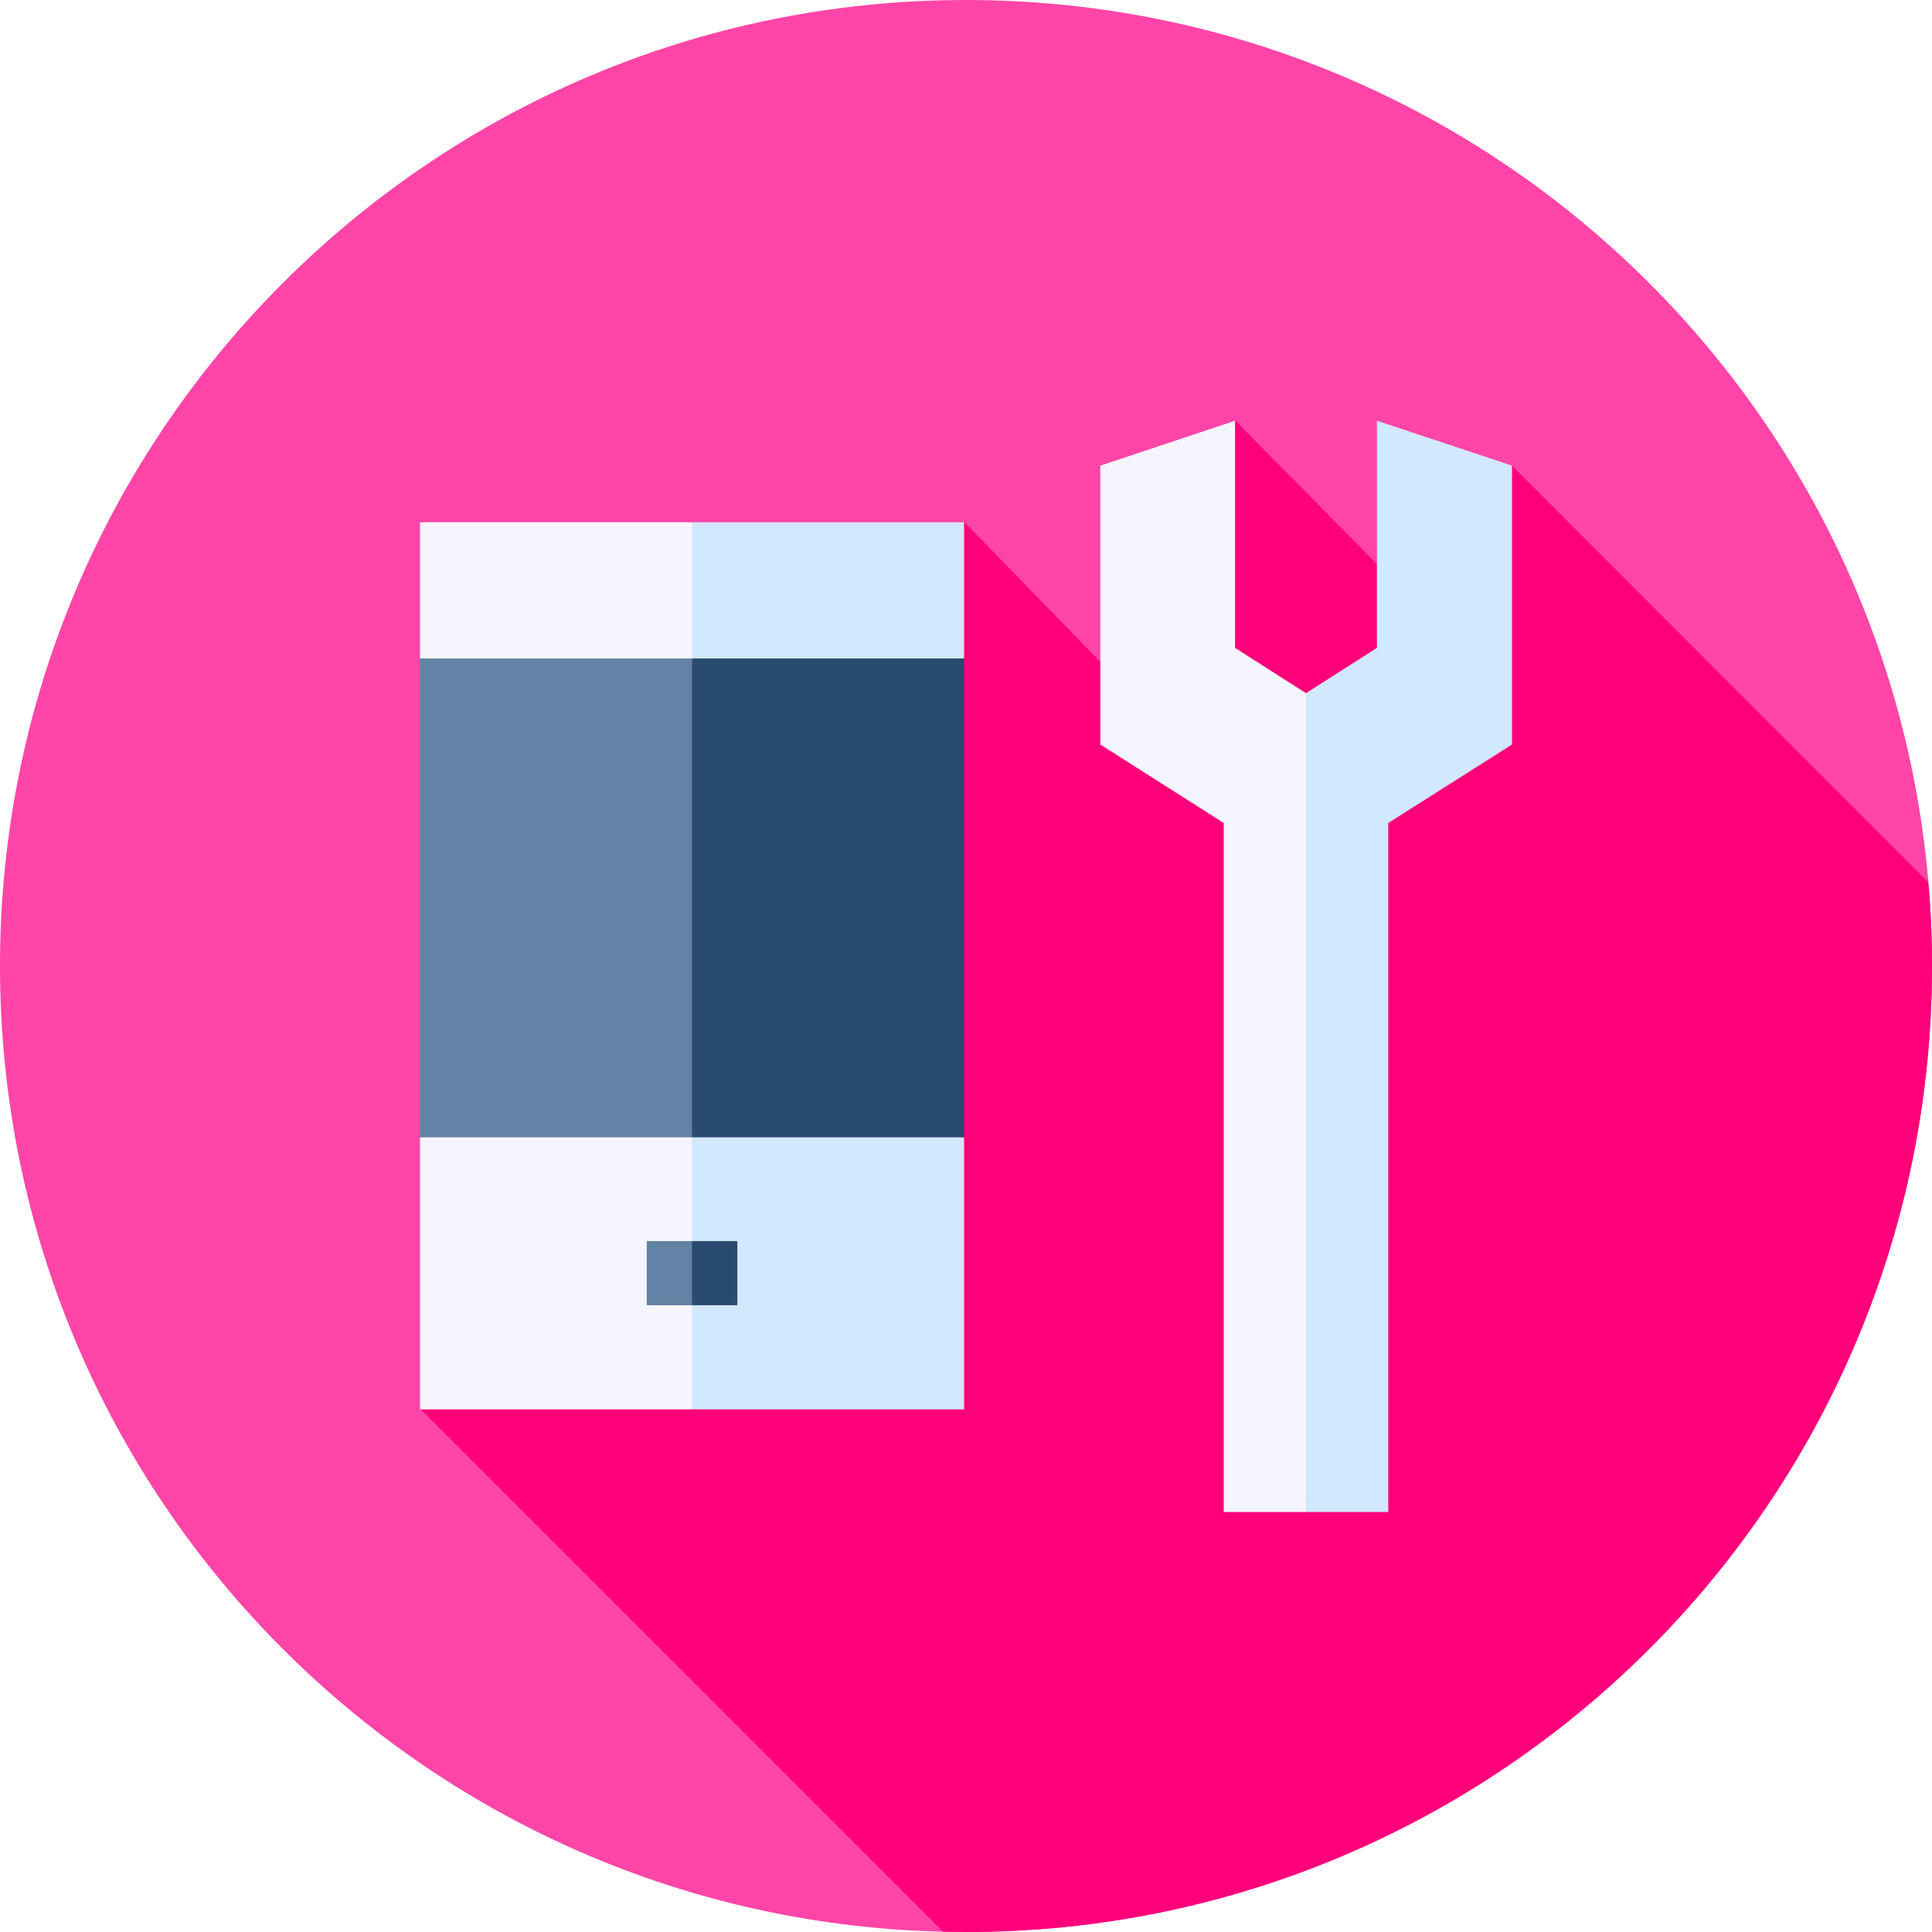
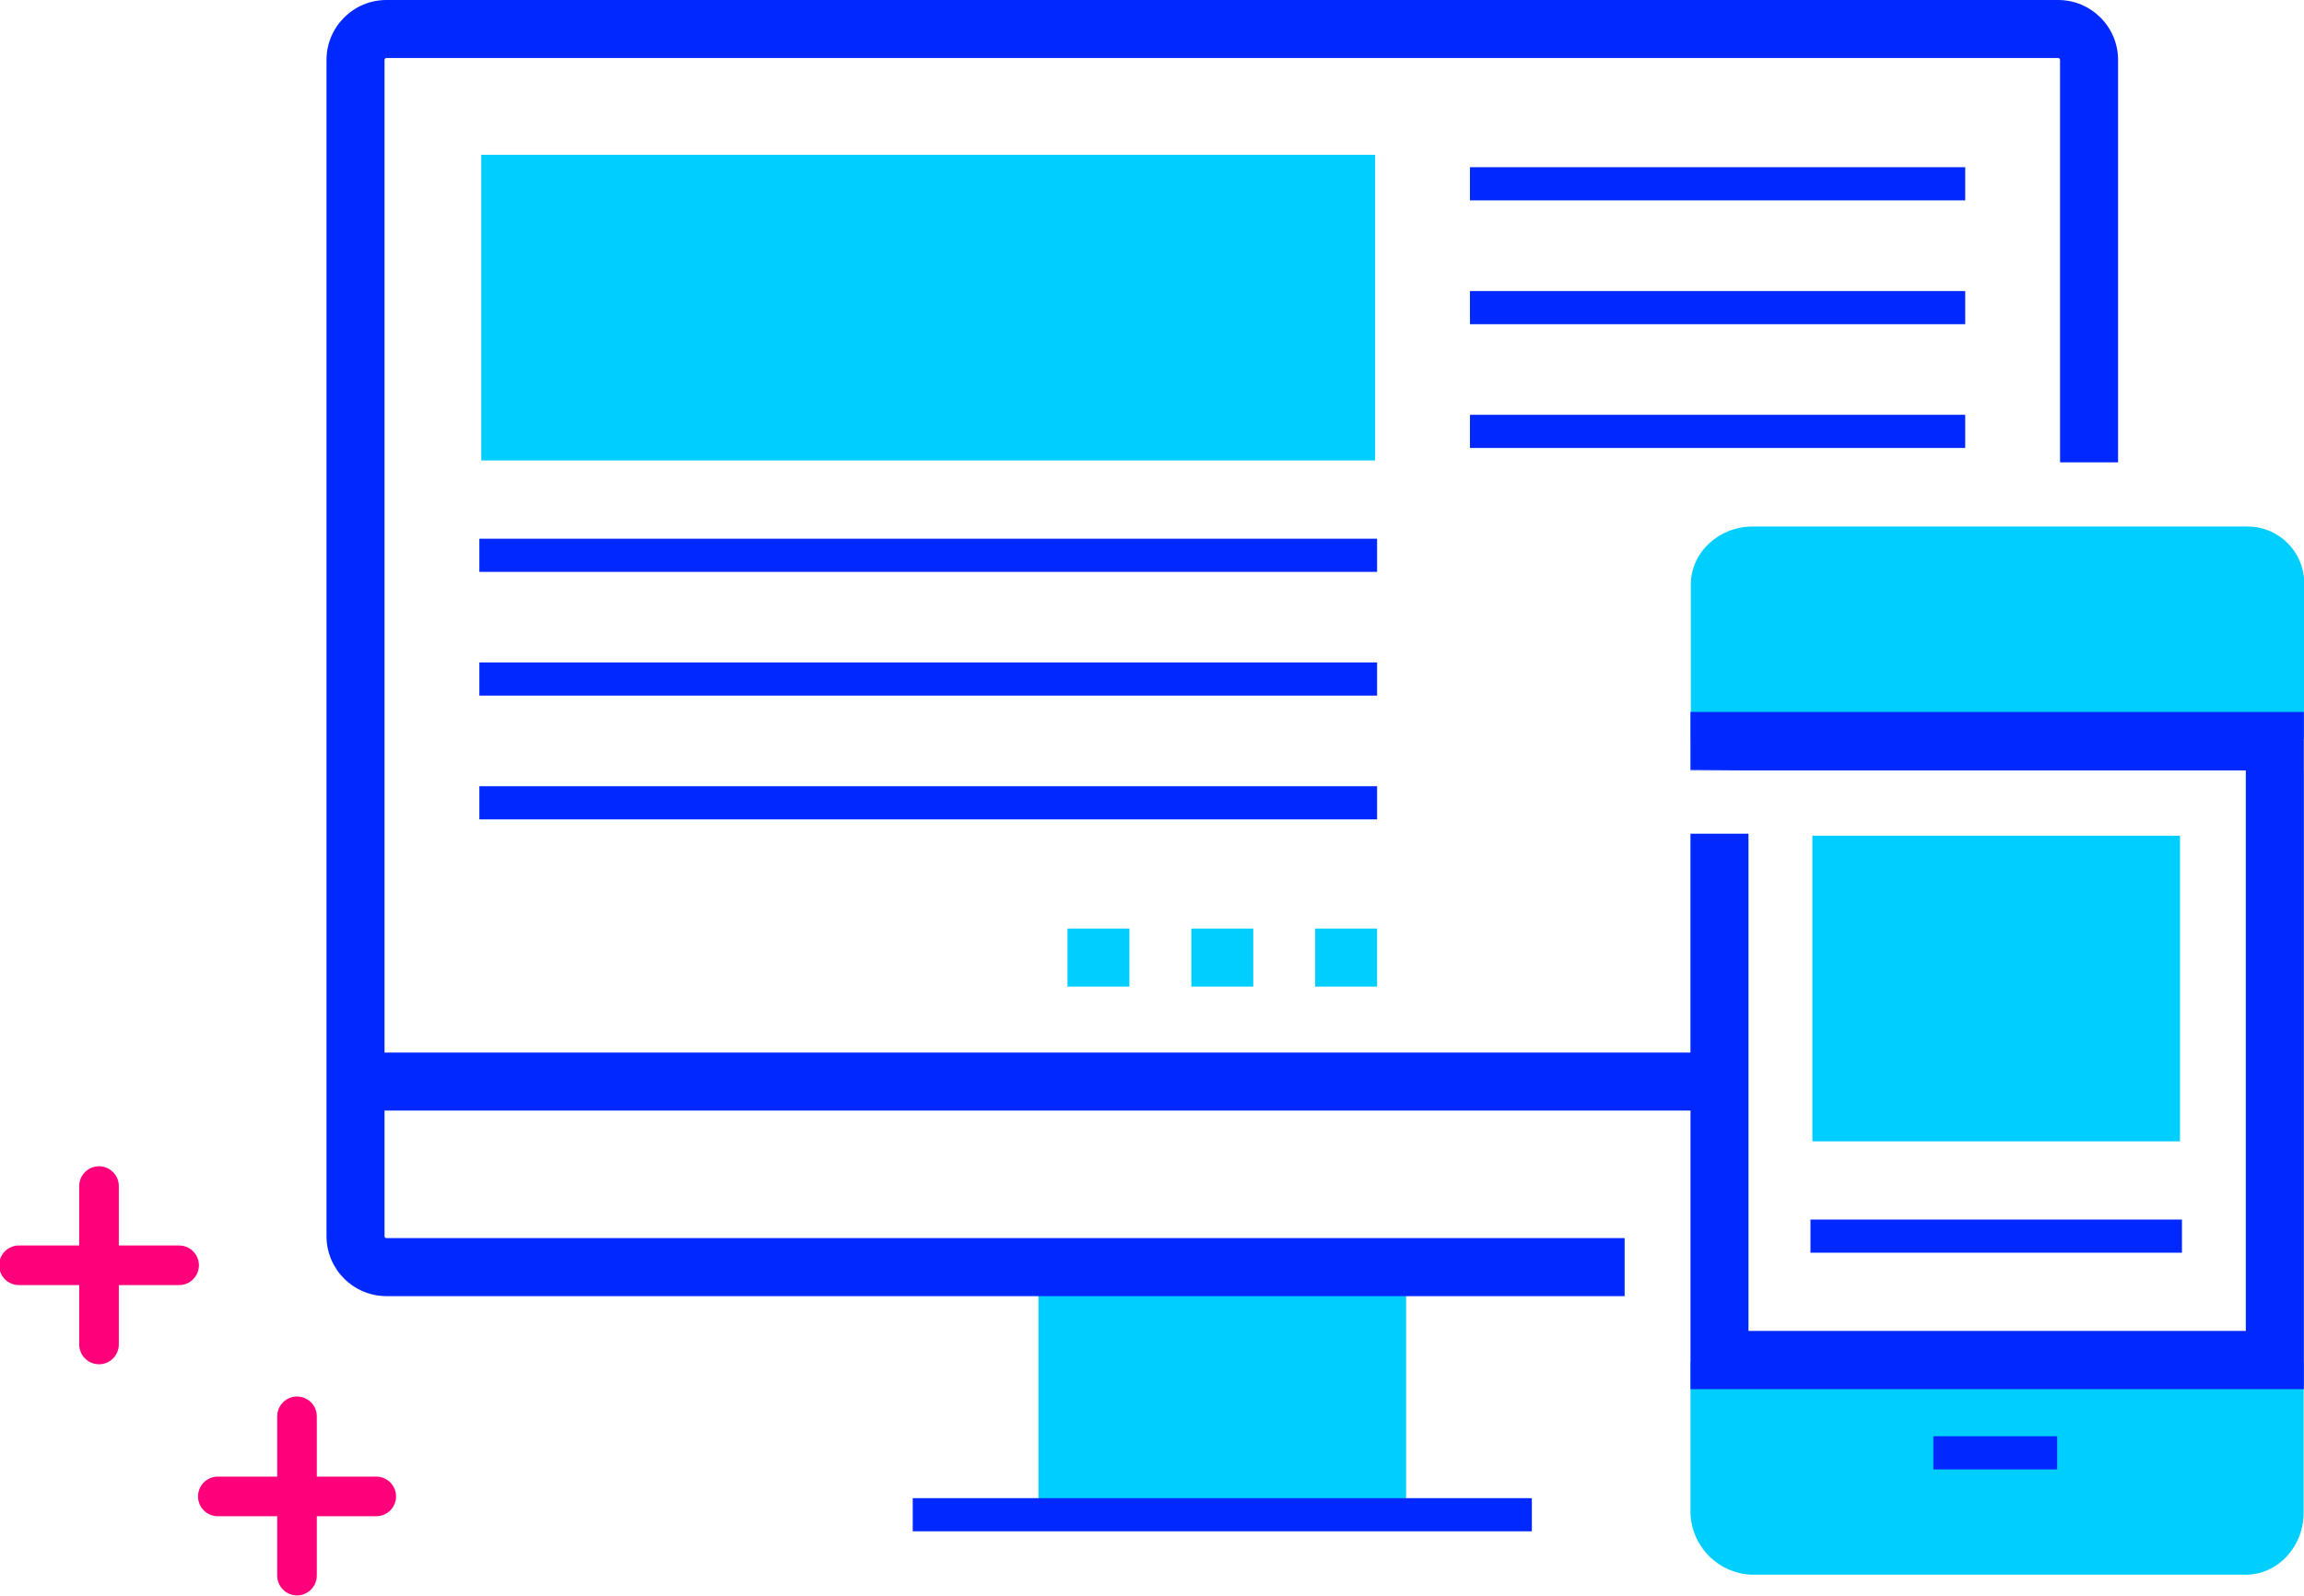
- <svg xmlns="http://www.w3.org/2000/svg" version="1.1" id="Capa_1" x="0px" y="0px" viewBox="0 0 512 512" style="enable-background:new 0 0 512 512;" xml:space="preserve">
-   <style type="text/css">
- 	.st0{fill:#FF45A7;}
- 	.st1{fill:#FF007B;}
- 	.st2{fill:#D1E8FF;}
- 	.st3{fill:#F5F5FF;}
- 	.st4{fill:#294B6E;}
- 	.st5{fill:#6283A3;}
- </style>
-   <circle class="st0" cx="256" cy="256" r="256" />
-   <path class="st1" d="M512,256c0-7.5-0.3-14.9-1-22.2L400.7,123.4l-35.7,26.2l-37.6-38.1l-35.8,63.9l-36-37l-144.2,235l138.5,138.5  c2.1,0,4.1,0.1,6.2,0.1C397.4,512,512,397.4,512,256z" />
-   <polygon class="st2" points="183.4,138.4 172.1,185.8 255.5,174.5 255.5,138.4 " />
-   <polygon class="st3" points="183.4,138.4 111.3,138.4 111.3,174.5 183.4,185.8 " />
-   <polygon class="st2" points="364.9,111.5 364.9,171.7 346.1,183.7 334.8,205 346.1,400.7 367.9,400.7 367.9,218.1 400.7,197.3   400.7,123.4 " />
-   <polygon class="st3" points="327.3,171.7 327.3,111.5 291.6,123.4 291.6,197.3 324.3,218.1 324.3,400.7 346.1,400.7 346.1,183.7 " />
-   <polygon class="st2" points="255.5,301.4 172.1,290.1 183.4,373.5 255.5,373.5 " />
-   <polygon class="st3" points="111.3,301.4 111.3,373.5 183.4,373.5 183.4,290.1 " />
-   <polygon class="st4" points="195.4,345.9 195.4,328.9 183.4,328.9 177.8,337.4 183.4,345.9 " />
-   <rect x="171.4" y="328.9" class="st5" width="12" height="17" />
-   <polygon class="st4" points="183.4,301.4 255.5,301.4 255.5,174.5 183.4,174.5 172.1,237.9 " />
-   <rect x="111.3" y="174.5" class="st5" width="72.1" height="126.9" />
+ <svg xmlns="http://www.w3.org/2000/svg" viewBox="0 0 555.92 385">
+   <defs>
+     <style>.cls-1{fill:#00ceff;}.cls-2{fill:#0028ff;}.cls-3{fill:#ff007b;}</style>
+   </defs>
+   <g id="Layer_2" data-name="Layer 2">
+     <g id="Layer_1-2" data-name="Layer 1">
+       <path class="cls-1" d="M332.27,305.77h-81.7v59.76h88.7V305.77Z" />
+       <path class="cls-2" d="M220.23,361.53H369.61v8H220.23Z" />
+       <path class="cls-1" d="M257.57,224.08h14.94v14H257.57Z" />
+       <path class="cls-1" d="M287.45,224.08h14.94v14H287.45Z" />
+       <path class="cls-1" d="M317.33,224.08h14.94v14H317.33Z" />
+       <path class="cls-1" d="M116.12,37.35H331.8v73.76H116.12Z" />
+       <path class="cls-2" d="M115.66,130H332.27v8H115.66Z" />
+       <path class="cls-2" d="M115.66,159.86H332.27v8H115.66Z" />
+       <path class="cls-2" d="M115.66,189.73H332.27v8H115.66Z" />
+       <path class="cls-2" d="M354.68,40.35h119.5v8H354.68Z" />
+       <path class="cls-2" d="M354.68,70.23h119.5v8H354.68Z" />
+       <path class="cls-2" d="M354.68,100.1h119.5v8H354.68Z" />
+       <path class="cls-2" d="M436.84,294.3h89.63v8H436.84Z" />
+       <path class="cls-1" d="M407.89,328.65v36.41A15.34,15.34,0,0,0,422.83,380h119c7.73,0,14-6.7,14-14.94V328.65Z" />
+       <path class="cls-1" d="M541.91,127.06h-119c-8.23,0-14.94,6.28-14.94,14v37.35h148V141.06A13.69,13.69,0,0,0,541.91,127.06Z" />
+       <path class="cls-2" d="M555.88,185.8v-14h-148v14.13h134V321.18h-120v-120h-14V254H92.78V14.47a.48.48,0,0,1,.47-.47H496.59a.48.48,0,0,1,.47.47v97.1h14V14.47A14.48,14.48,0,0,0,496.59,0H93.25A14.48,14.48,0,0,0,78.78,14.47V298.3a14.49,14.49,0,0,0,14.47,14.48H392v-14H93.25a.47.47,0,0,1-.47-.47V268H407.89v67.22h148v-14h0V185.8Zm-147.95.08v-.08h12.28Z" />
+       <path class="cls-2" d="M466.48,346.59h29.88v8H466.48Z" />
+       <path class="cls-1" d="M437.3,201.67H526v73.76H437.3Z" />
+       <path class="cls-3" d="M43,310.11H4.78a4.78,4.78,0,1,1,0-9.55H43a4.78,4.78,0,1,1,0,9.55Z" />
+       <path class="cls-3" d="M23.89,329.22a4.78,4.78,0,0,1-4.78-4.78V286.22a4.78,4.78,0,0,1,9.56,0v38.22A4.78,4.78,0,0,1,23.89,329.22Z" />
+       <path class="cls-3" d="M90.78,365.89H52.56a4.78,4.78,0,0,1,0-9.56H90.78a4.78,4.78,0,0,1,0,9.56Z" />
+       <path class="cls-3" d="M71.67,385a4.78,4.78,0,0,1-4.78-4.78V342a4.78,4.78,0,1,1,9.55,0v38.22A4.78,4.78,0,0,1,71.67,385Z" />
+     </g>
+   </g>
</svg>
